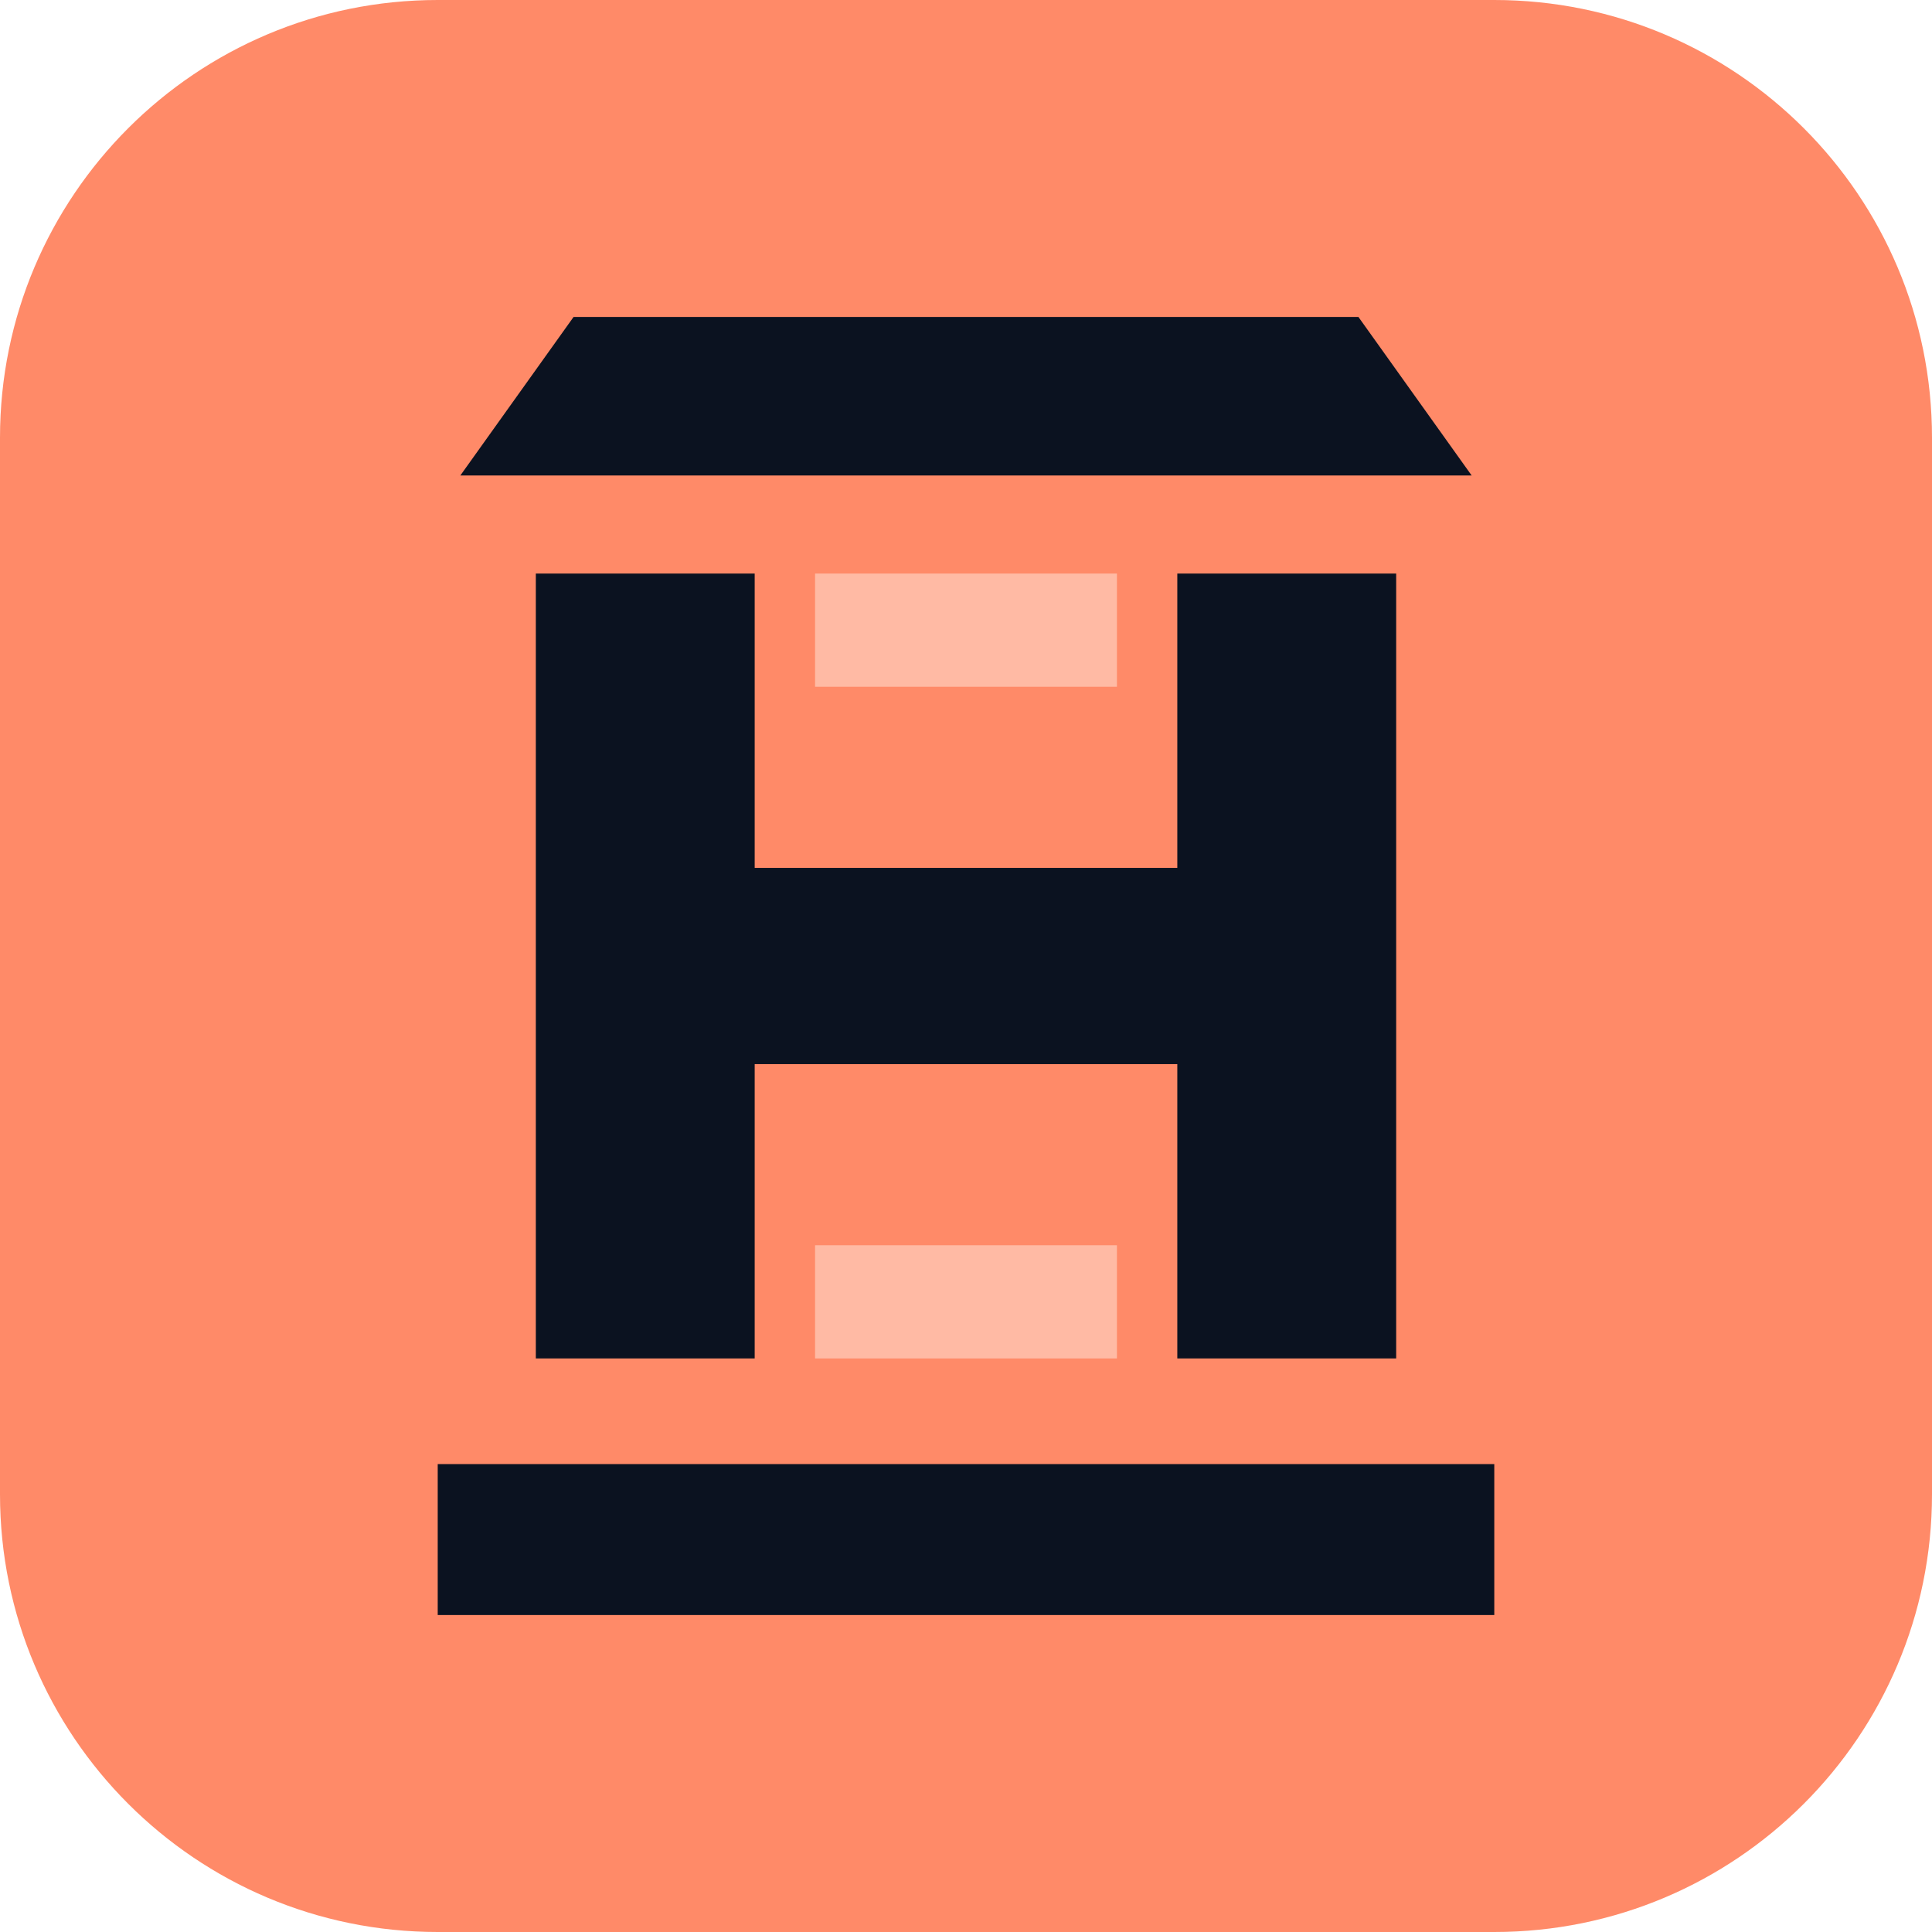
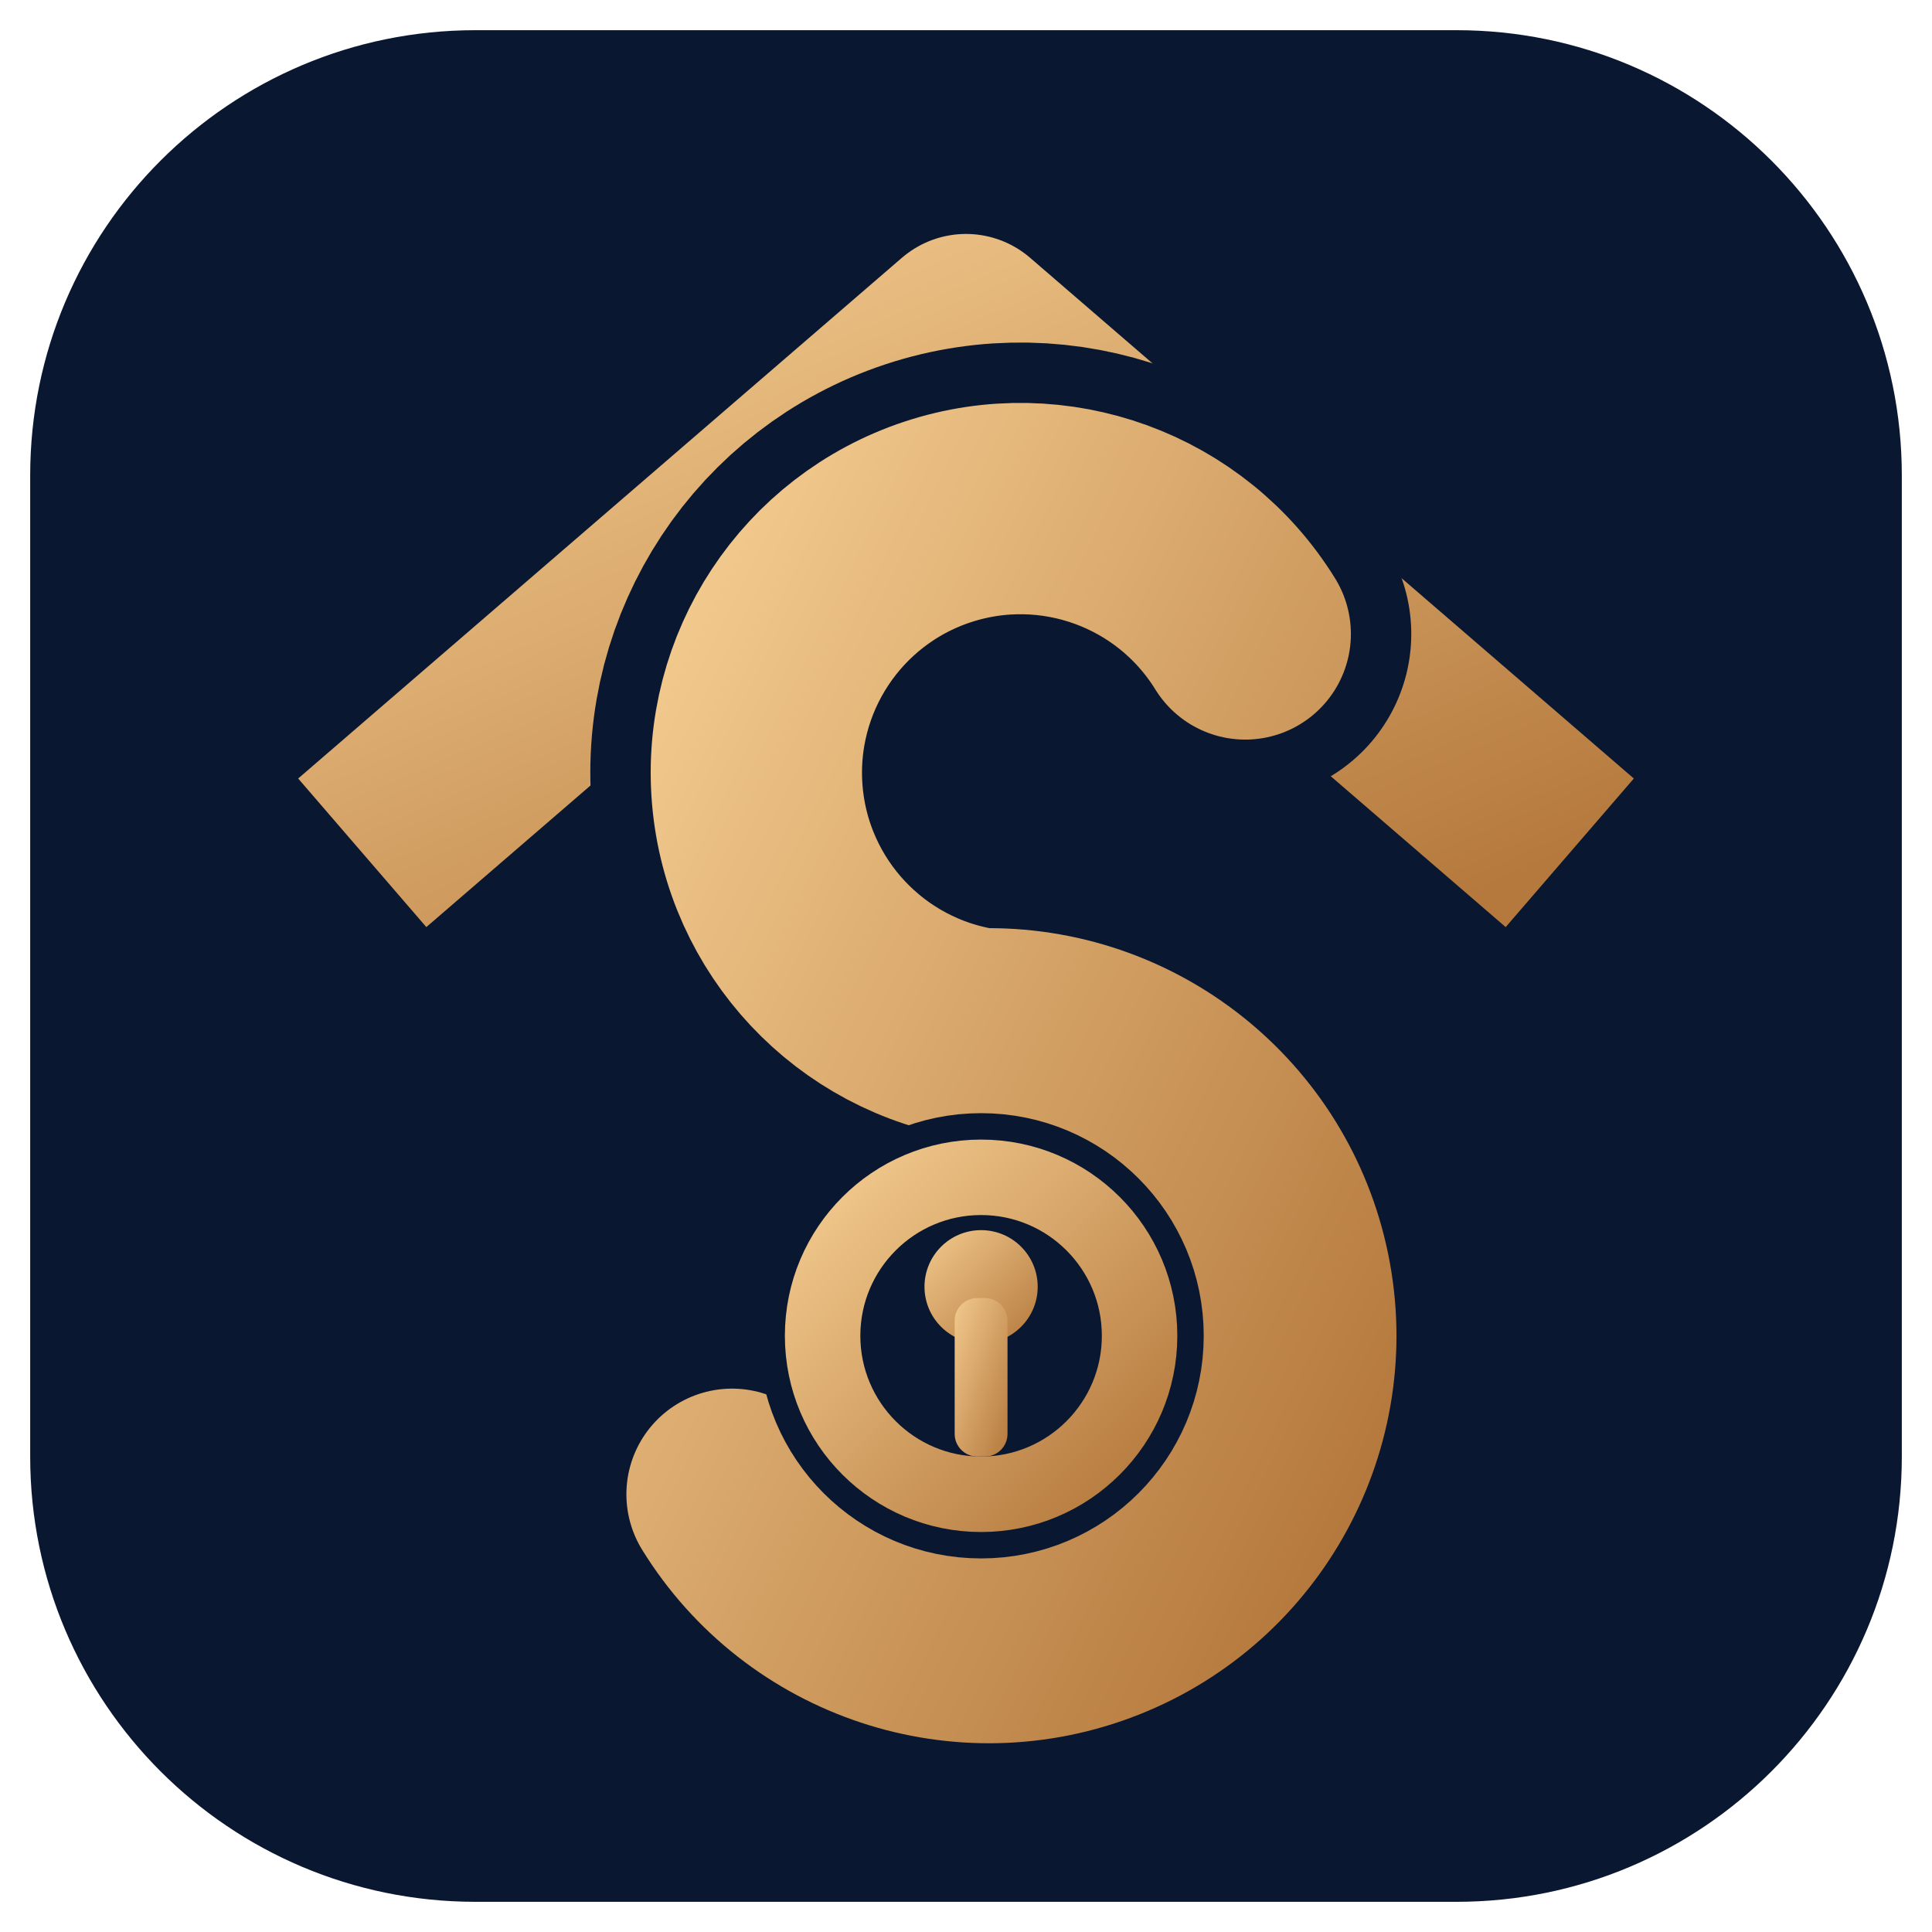
- <svg xmlns="http://www.w3.org/2000/svg" viewBox="0 0 512 512" role="img" aria-label="InnRelay Hotels">
-   <rect width="512" height="512" rx="116" fill="#ff8a68" />
-   <path d="M142 360V152h58v78h112v-78h58v208h-58v-78H200v78h-58Z" fill="#0b1220" />
-   <path d="M122 126h268l-30-42H152l-30 42Z" fill="#0b1220" />
-   <path d="M116 388h280v40H116z" fill="#0b1220" />
-   <path d="M216 152h80v30h-80zM216 330h80v30h-80z" fill="#fffdf8" opacity=".42" />
+ <svg xmlns="http://www.w3.org/2000/svg" viewBox="0 0 512 512">
+   <defs>
+     <linearGradient id="g" x1="0" y1="0" x2="1" y2="1">
+       <stop offset="0" stop-color="#F2C98D" />
+       <stop offset="1" stop-color="#B5793D" />
+     </linearGradient>
+   </defs>
+   <rect x="8" y="8" width="496" height="496" rx="118" fill="#0A1730" />
+   <path d="M96 226 L256 88 L416 226" fill="none" stroke="url(#g)" stroke-width="52" stroke-linejoin="round" />
+   <g fill="none" stroke-linecap="round">
+     <path d="M330 168 A70 70 0 1 0 260 274 A80 80 0 1 1 194 396" stroke="#0A1730" stroke-width="88" />
+     <path d="M330 168 A70 70 0 1 0 260 274 A80 80 0 1 1 194 396" stroke="url(#g)" stroke-width="56" />
+   </g>
+   <circle cx="260" cy="354" r="42" fill="none" stroke="#0A1730" stroke-width="34" />
+   <circle cx="260" cy="354" r="42" fill="none" stroke="url(#g)" stroke-width="20" />
+   <circle cx="260" cy="341" r="15" fill="url(#g)" />
+   <rect x="253" y="344" width="14" height="42" rx="6" fill="url(#g)" />
</svg>
